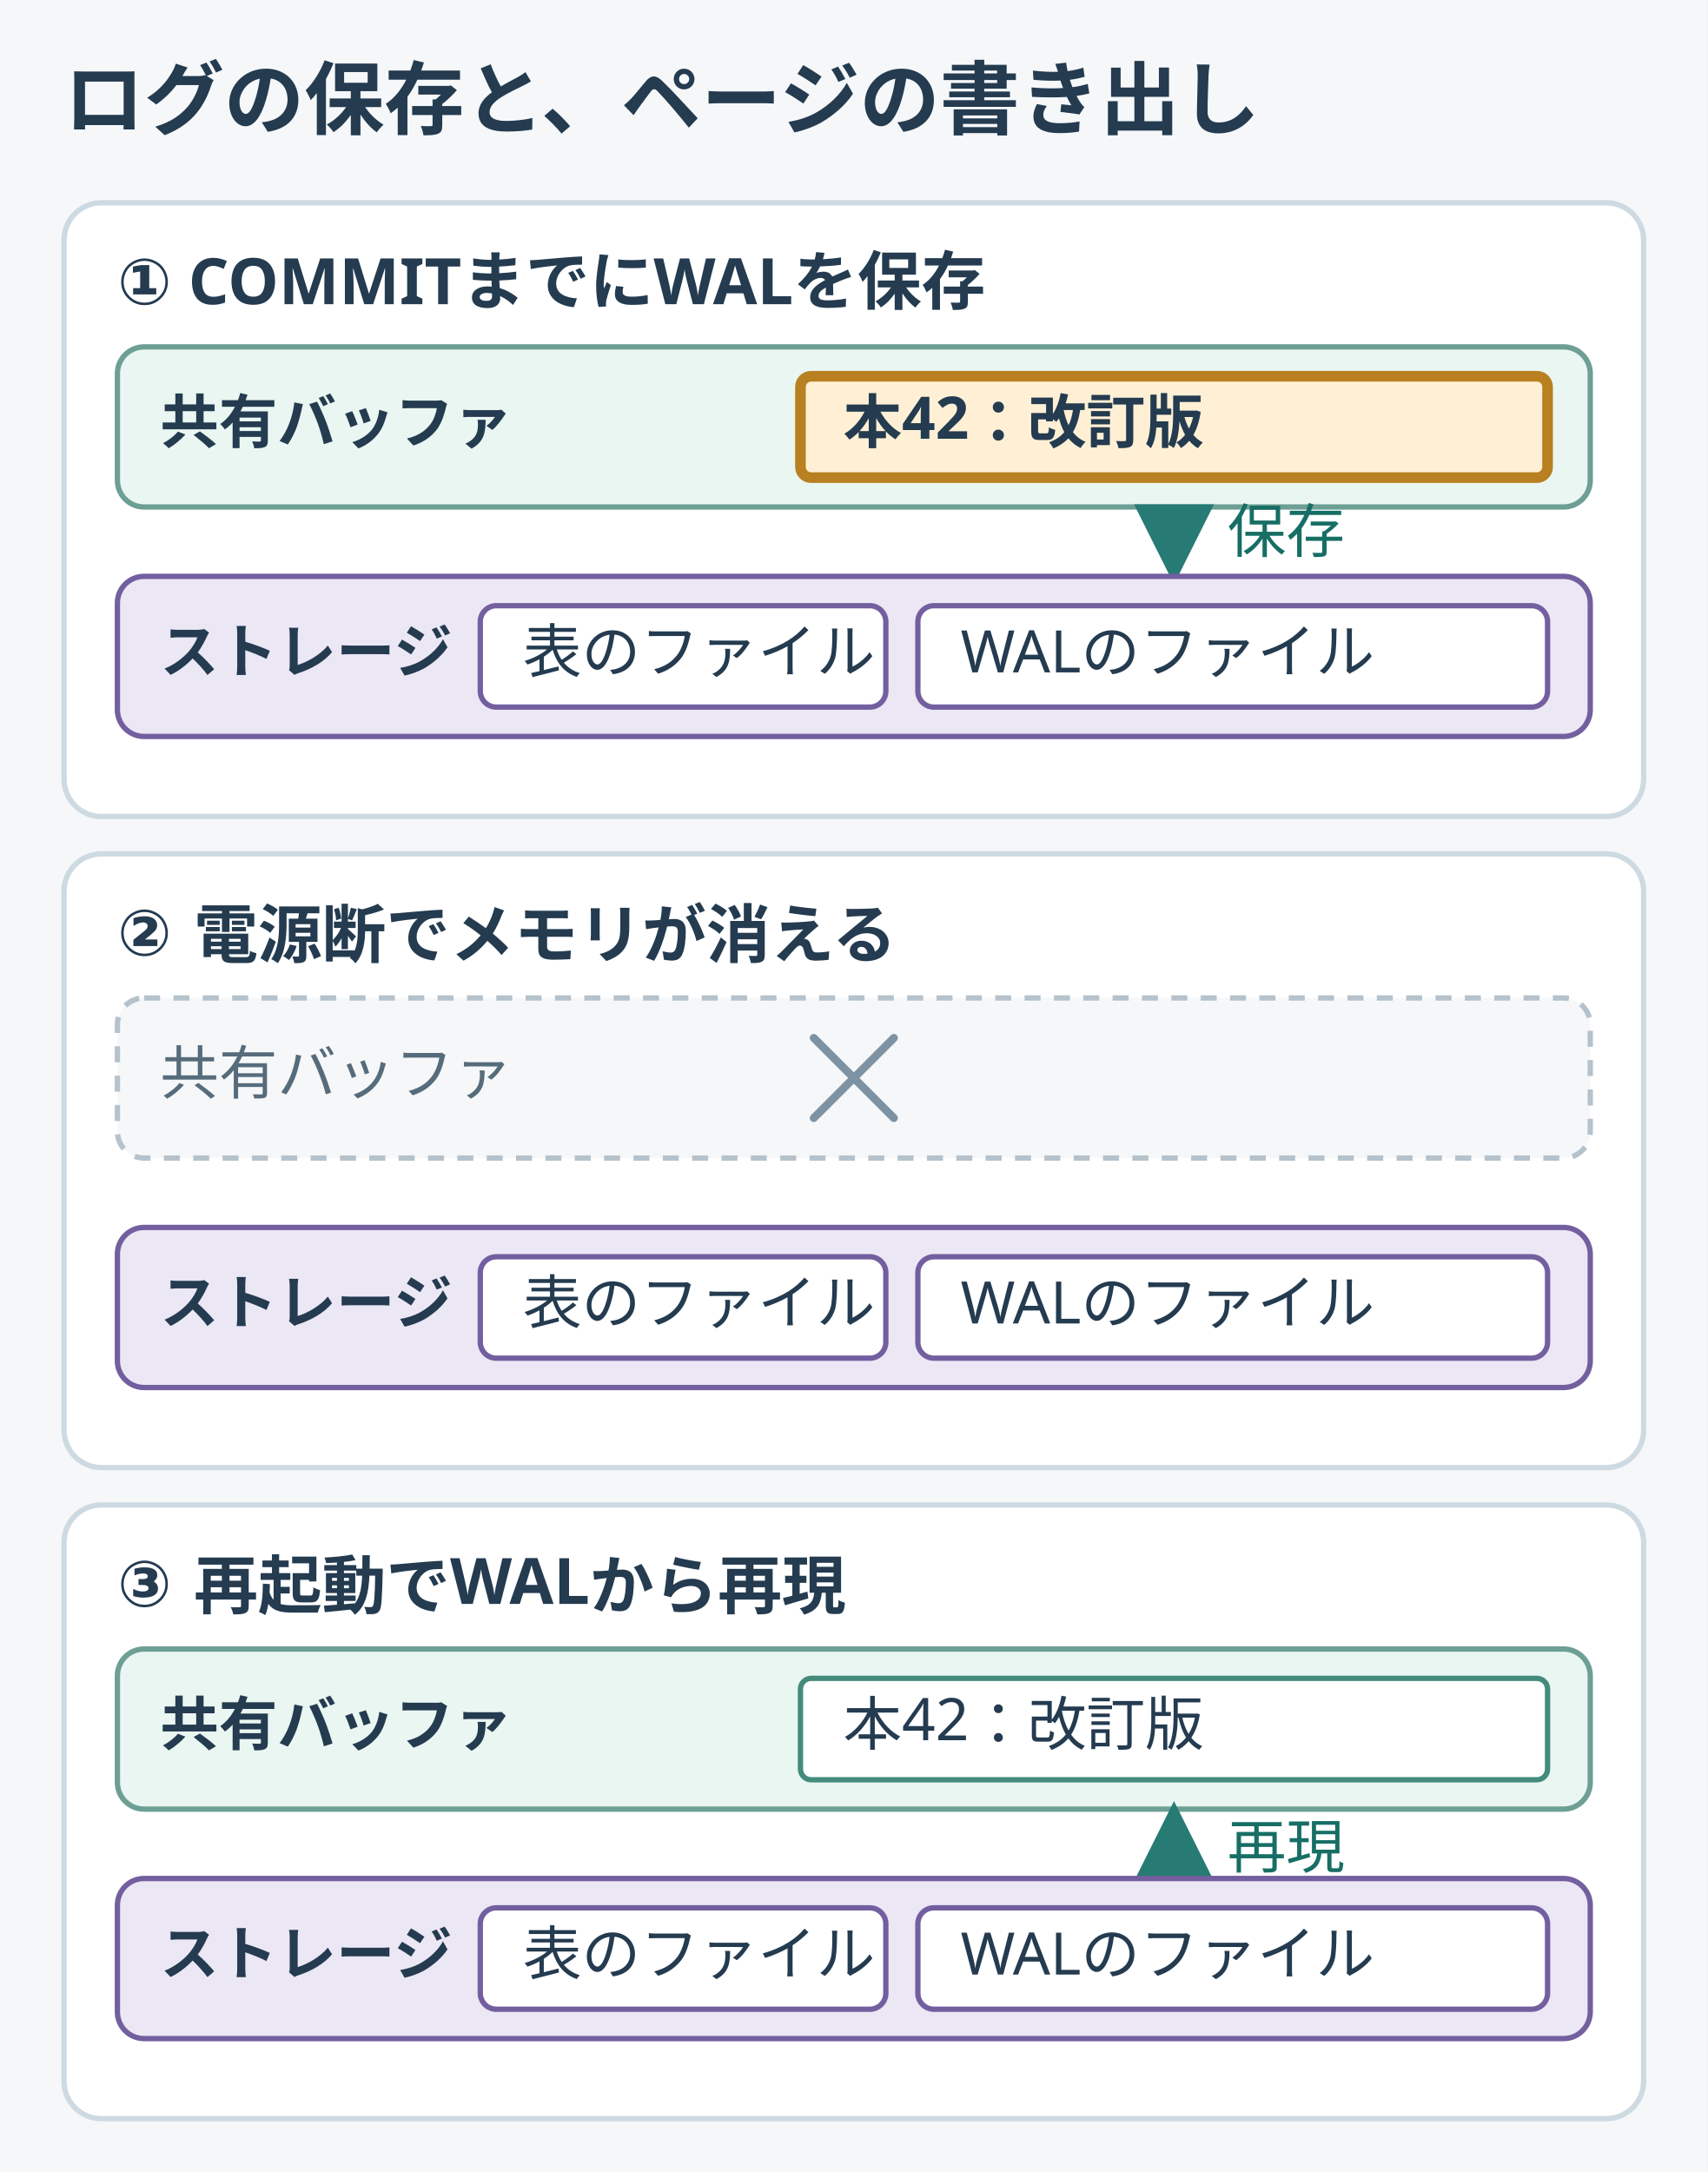
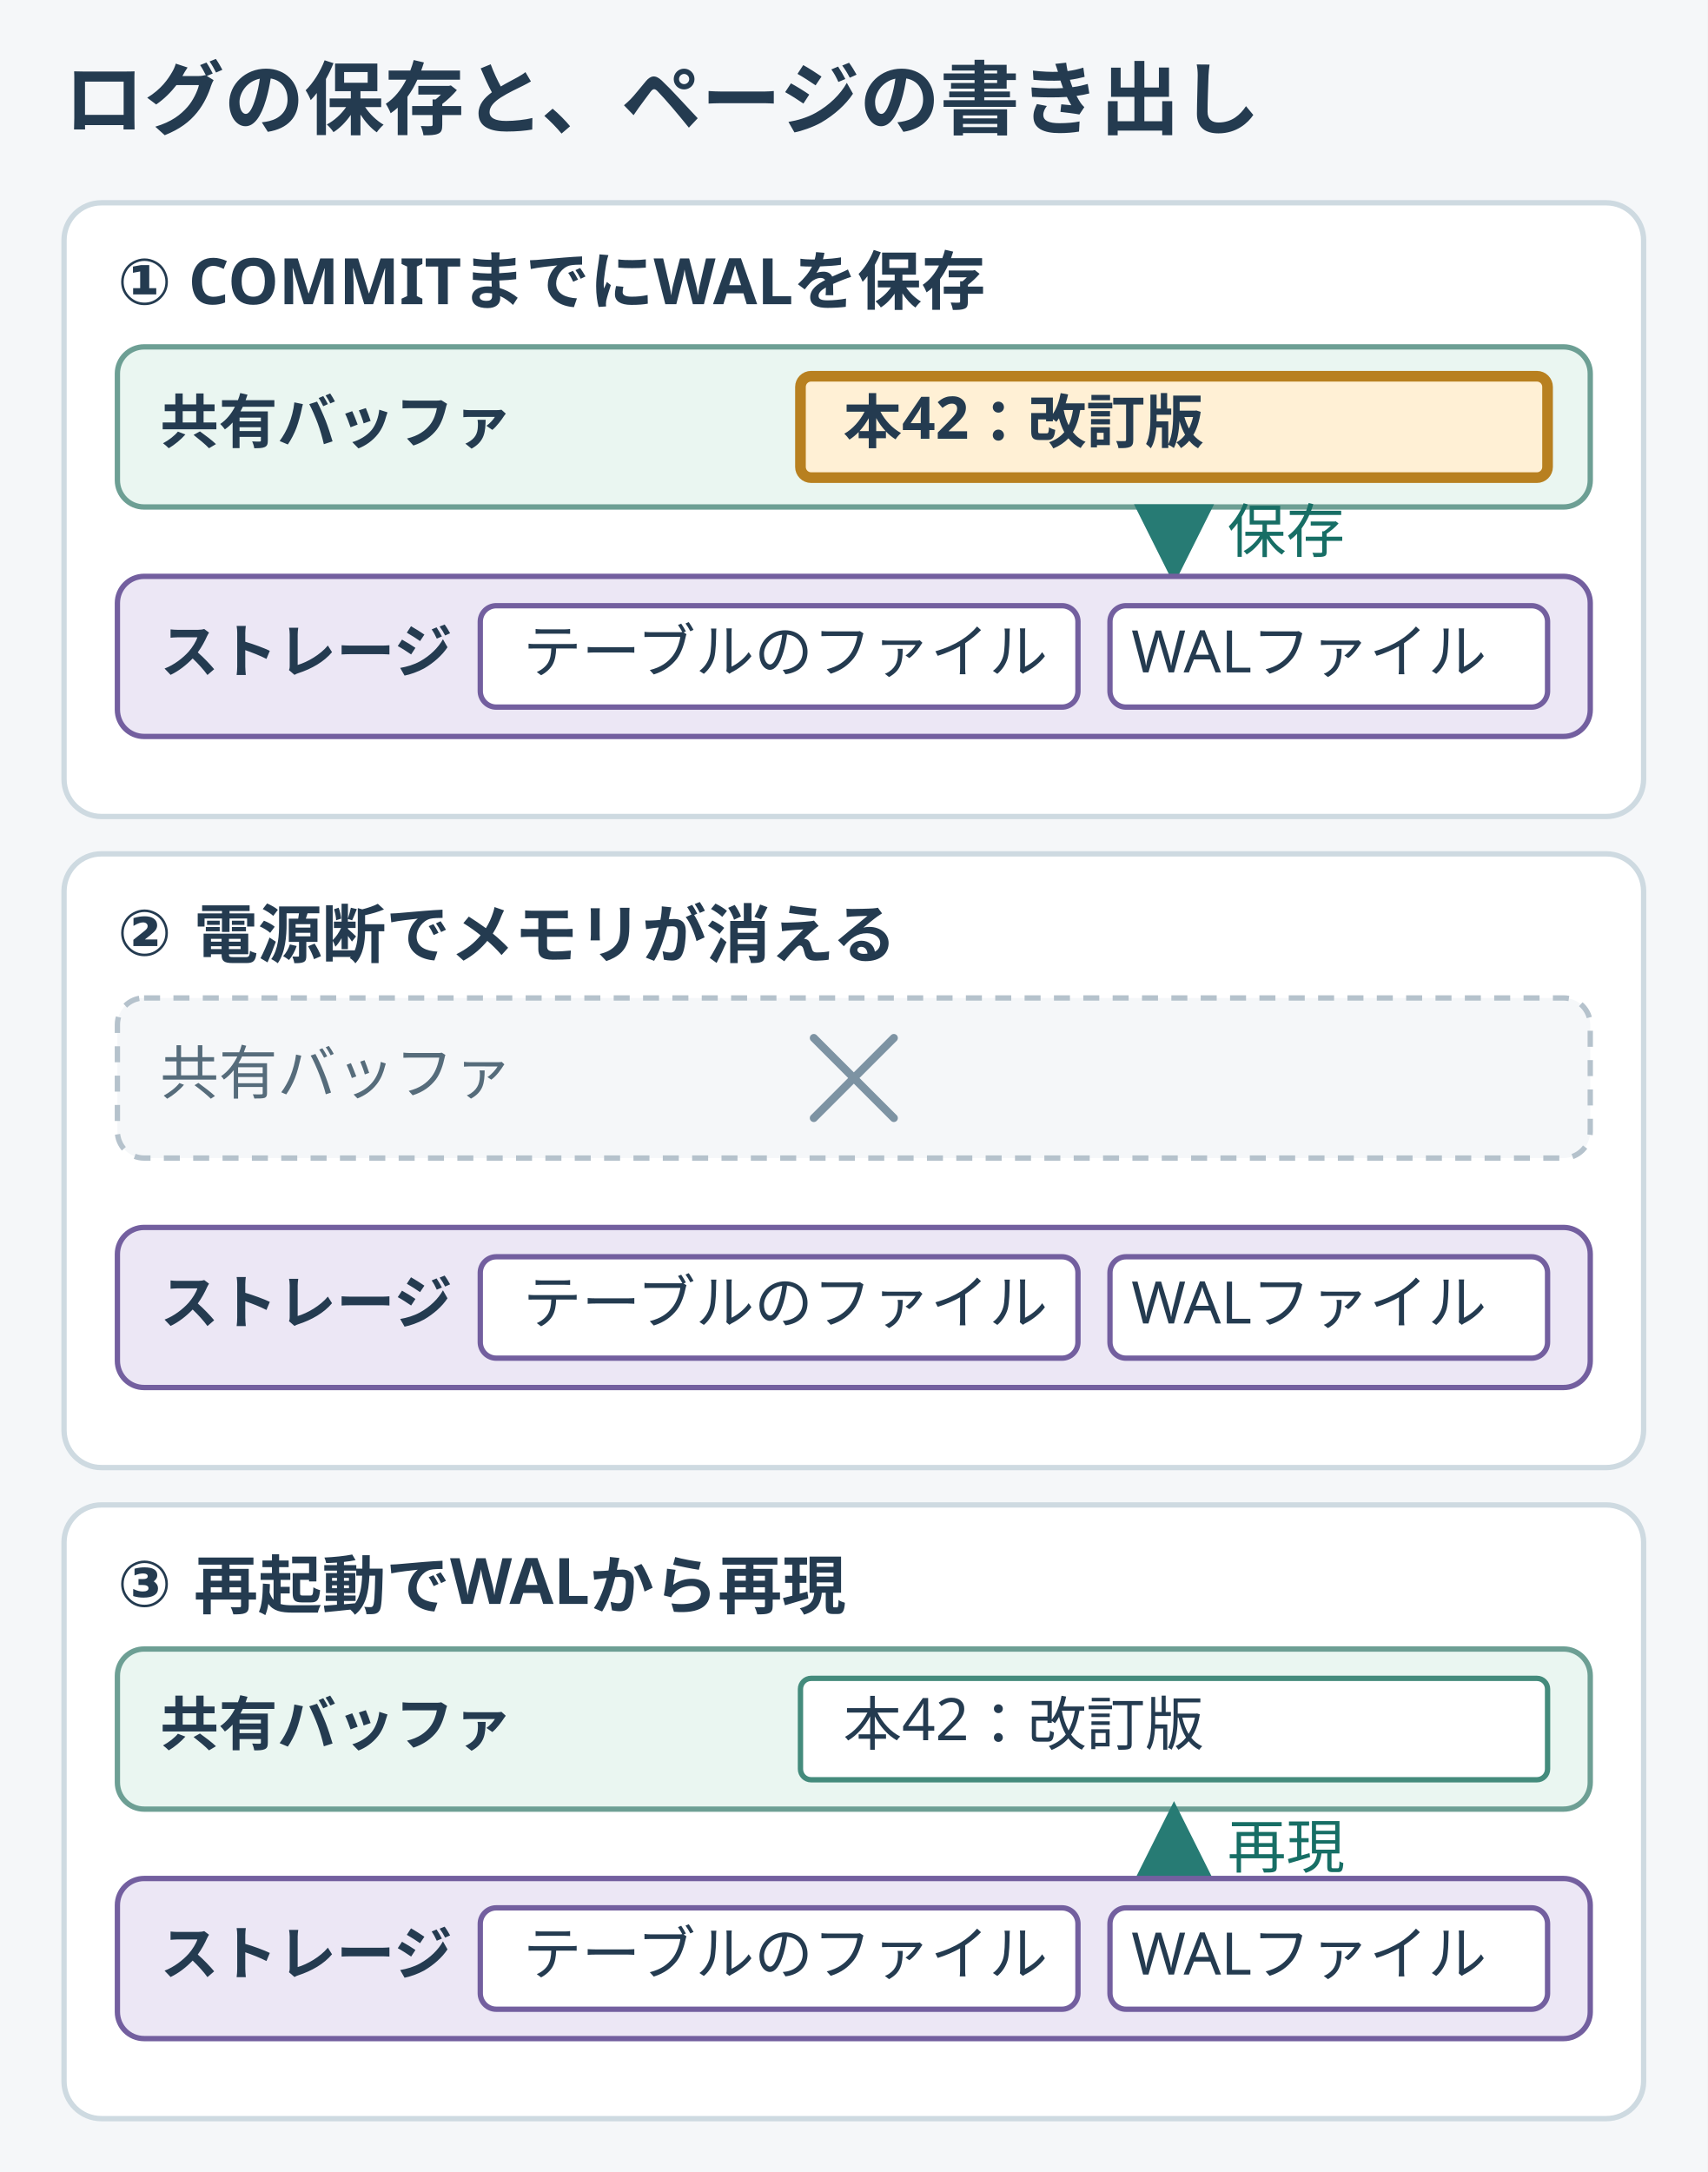
<svg xmlns="http://www.w3.org/2000/svg" width="640" height="814" viewBox="0 0 640 814" role="img" aria-labelledby="title">
  <defs>
    <marker id="flow" markerWidth="10" markerHeight="10" refX="9" refY="5" orient="auto">
      <path d="M0 0L10 5L0 10z" fill="#277b74" />
    </marker>
    <marker id="req" markerWidth="10" markerHeight="10" refX="9" refY="5" orient="auto">
      <path d="M0 0L10 5L0 10" fill="none" stroke="#945e11" stroke-width="2" />
    </marker>
    <marker id="ref" markerWidth="9" markerHeight="9" refX="8" refY="4.5" orient="auto">
      <path d="M0 0L9 4.5L0 9z" fill="#7d93a3" />
    </marker>
  </defs>
  <style>
text{font-family:"Hiragino Sans","Noto Sans JP",sans-serif;font-size:24px;fill:#243b50}
.h{font-size:30px;font-weight:700}.b{font-weight:700}.s{font-size:22px}.m{font-size:22px;fill:#566c7b}
.mono{font-family:ui-monospace,Menlo,monospace;font-size:22px}.tag{font-size:22px;font-weight:700;fill:#fff}
.teal{fill:#176e65}.brown{fill:#945e11}.real{fill:#176e65}
.panel{fill:#fff;stroke:#cedae1;stroke-width:2}.node{fill:#ecf2f8;stroke:#56738a;stroke-width:2}
.row{fill:#fff;stroke:#448b7c;stroke-width:2}.match{fill:#fff;stroke:#176e65;stroke-width:4}
.page{fill:#f7fbf9;stroke:#6d9f94;stroke-width:2}.ipage{fill:#f4f6f8;stroke:#6b7f8e;stroke-width:2}
.band{fill:#d5dde3;stroke:#92a7b5;stroke-width:2}.skip{fill:none;stroke:#b5c2cc;stroke-width:2;stroke-dasharray:6 5}
.hot{fill:#fff0d5;stroke:#b88020;stroke-width:4}.ghost{fill:#f5f7f9;stroke:#b5c2cc;stroke-width:2;stroke-dasharray:6 5}
.flow{fill:none;stroke:#277b74;stroke-width:3;marker-end:url(#flow)}.req{fill:none;stroke:#945e11;stroke-width:3;stroke-dasharray:8 6;marker-end:url(#req)}
.ref{fill:none;stroke:#7d93a3;stroke-width:2;marker-end:url(#ref)}.step{fill:#fff;stroke:#243b50;stroke-width:2.5}
.spine{fill:#e9f3f4;stroke:#243b50;stroke-width:1.5}
.work{fill:#fff;stroke:#56738a;stroke-width:2;stroke-dasharray:8 5}.val{fill:#dcefe8;stroke:#448b7c;stroke-width:2}.buffer{fill:#eaf6f1;stroke:#6d9f94;stroke-width:2}
.route{fill:#f4f6f8;stroke:#243b50;stroke-width:3}.leader{fill:none;stroke:#56738a;stroke-width:2}
.storage{fill:#ece7f5;stroke:#735f9f;stroke-width:2}.file{fill:#fff;stroke:#735f9f;stroke-width:2}
  .cmp{fill:#dfe5ea}
.swap{fill:#dcefe8;stroke:#243b50;stroke-width:4}
.big{font-size:56px;font-weight:700}
  </style>
  <rect width="640" height="814" fill="#f5f7f9" />
  <text x="24" y="48" class="h">ログの保存と、ページの書き出し</text>
  <g id="panel-1">
    <rect x="24" y="76" width="592" height="230" rx="14" class="panel" />
    <text x="44" y="114" class="b">① COMMITまでにWALを保存</text>
    <rect x="44" y="130" width="552" height="60" rx="10" class="buffer" />
    <text x="60" y="166" class="s b">共有バッファ</text>
    <rect x="300" y="141" width="280" height="38" rx="4" class="hot" />
    <text x="316" y="166" class="s b">本42：改訂版</text>
    <path d="M440 190 V216" class="flow" />
    <text x="460" y="207" class="s teal">保存</text>
    <rect x="44" y="216" width="552" height="60" rx="10" class="storage" />
    <text x="60" y="252" class="s b">ストレージ</text>
-     <rect x="180" y="227" width="152" height="38" rx="6" class="file" />
-     <text x="196" y="252" class="s">表のファイル</text>
-     <rect x="344" y="227" width="236" height="38" rx="6" class="file" />
-     <text x="360" y="252" class="s">WALのファイル</text>
+     <rect x="180" y="227" width="224" height="38" rx="6" class="file" />
+     <text x="196" y="252" class="s">テーブルのファイル</text>
+     <rect x="416" y="227" width="164" height="38" rx="6" class="file" />
+     <text x="424" y="252" class="s">WALファイル</text>
  </g>
  <g id="panel-2">
    <rect x="24" y="320" width="592" height="230" rx="14" class="panel" />
    <text x="44" y="358" class="b">② 電源断でメモリが消える</text>
    <rect x="44" y="374" width="552" height="60" rx="10" class="ghost" />
    <text x="60" y="410" class="s m">共有バッファ</text>
    <path d="M305 389 L335 419 M335 389 L305 419" fill="none" stroke="#7d93a3" stroke-width="3" stroke-linecap="round" />
    <rect x="44" y="460" width="552" height="60" rx="10" class="storage" />
    <text x="60" y="496" class="s b">ストレージ</text>
-     <rect x="180" y="471" width="152" height="38" rx="6" class="file" />
-     <text x="196" y="496" class="s">表のファイル</text>
-     <rect x="344" y="471" width="236" height="38" rx="6" class="file" />
-     <text x="360" y="496" class="s">WALのファイル</text>
+     <rect x="180" y="471" width="224" height="38" rx="6" class="file" />
+     <text x="196" y="496" class="s">テーブルのファイル</text>
+     <rect x="416" y="471" width="164" height="38" rx="6" class="file" />
+     <text x="424" y="496" class="s">WALファイル</text>
  </g>
  <g id="panel-3">
    <rect x="24" y="564" width="592" height="230" rx="14" class="panel" />
    <text x="44" y="602" class="b">③ 再起動でWALから再現</text>
    <rect x="44" y="618" width="552" height="60" rx="10" class="buffer" />
    <text x="60" y="654" class="s b">共有バッファ</text>
    <rect x="300" y="629" width="280" height="38" rx="4" class="row" />
    <text x="316" y="654" class="s">本42：改訂版</text>
    <path d="M440 704 V678" class="flow" />
    <text x="460" y="700" class="s teal">再現</text>
    <rect x="44" y="704" width="552" height="60" rx="10" class="storage" />
    <text x="60" y="740" class="s b">ストレージ</text>
-     <rect x="180" y="715" width="152" height="38" rx="6" class="file" />
-     <text x="196" y="740" class="s">表のファイル</text>
-     <rect x="344" y="715" width="236" height="38" rx="6" class="file" />
-     <text x="360" y="740" class="s">WALのファイル</text>
+     <rect x="180" y="715" width="224" height="38" rx="6" class="file" />
+     <text x="196" y="740" class="s">テーブルのファイル</text>
+     <rect x="416" y="715" width="164" height="38" rx="6" class="file" />
+     <text x="424" y="740" class="s">WALファイル</text>
  </g>
</svg>
